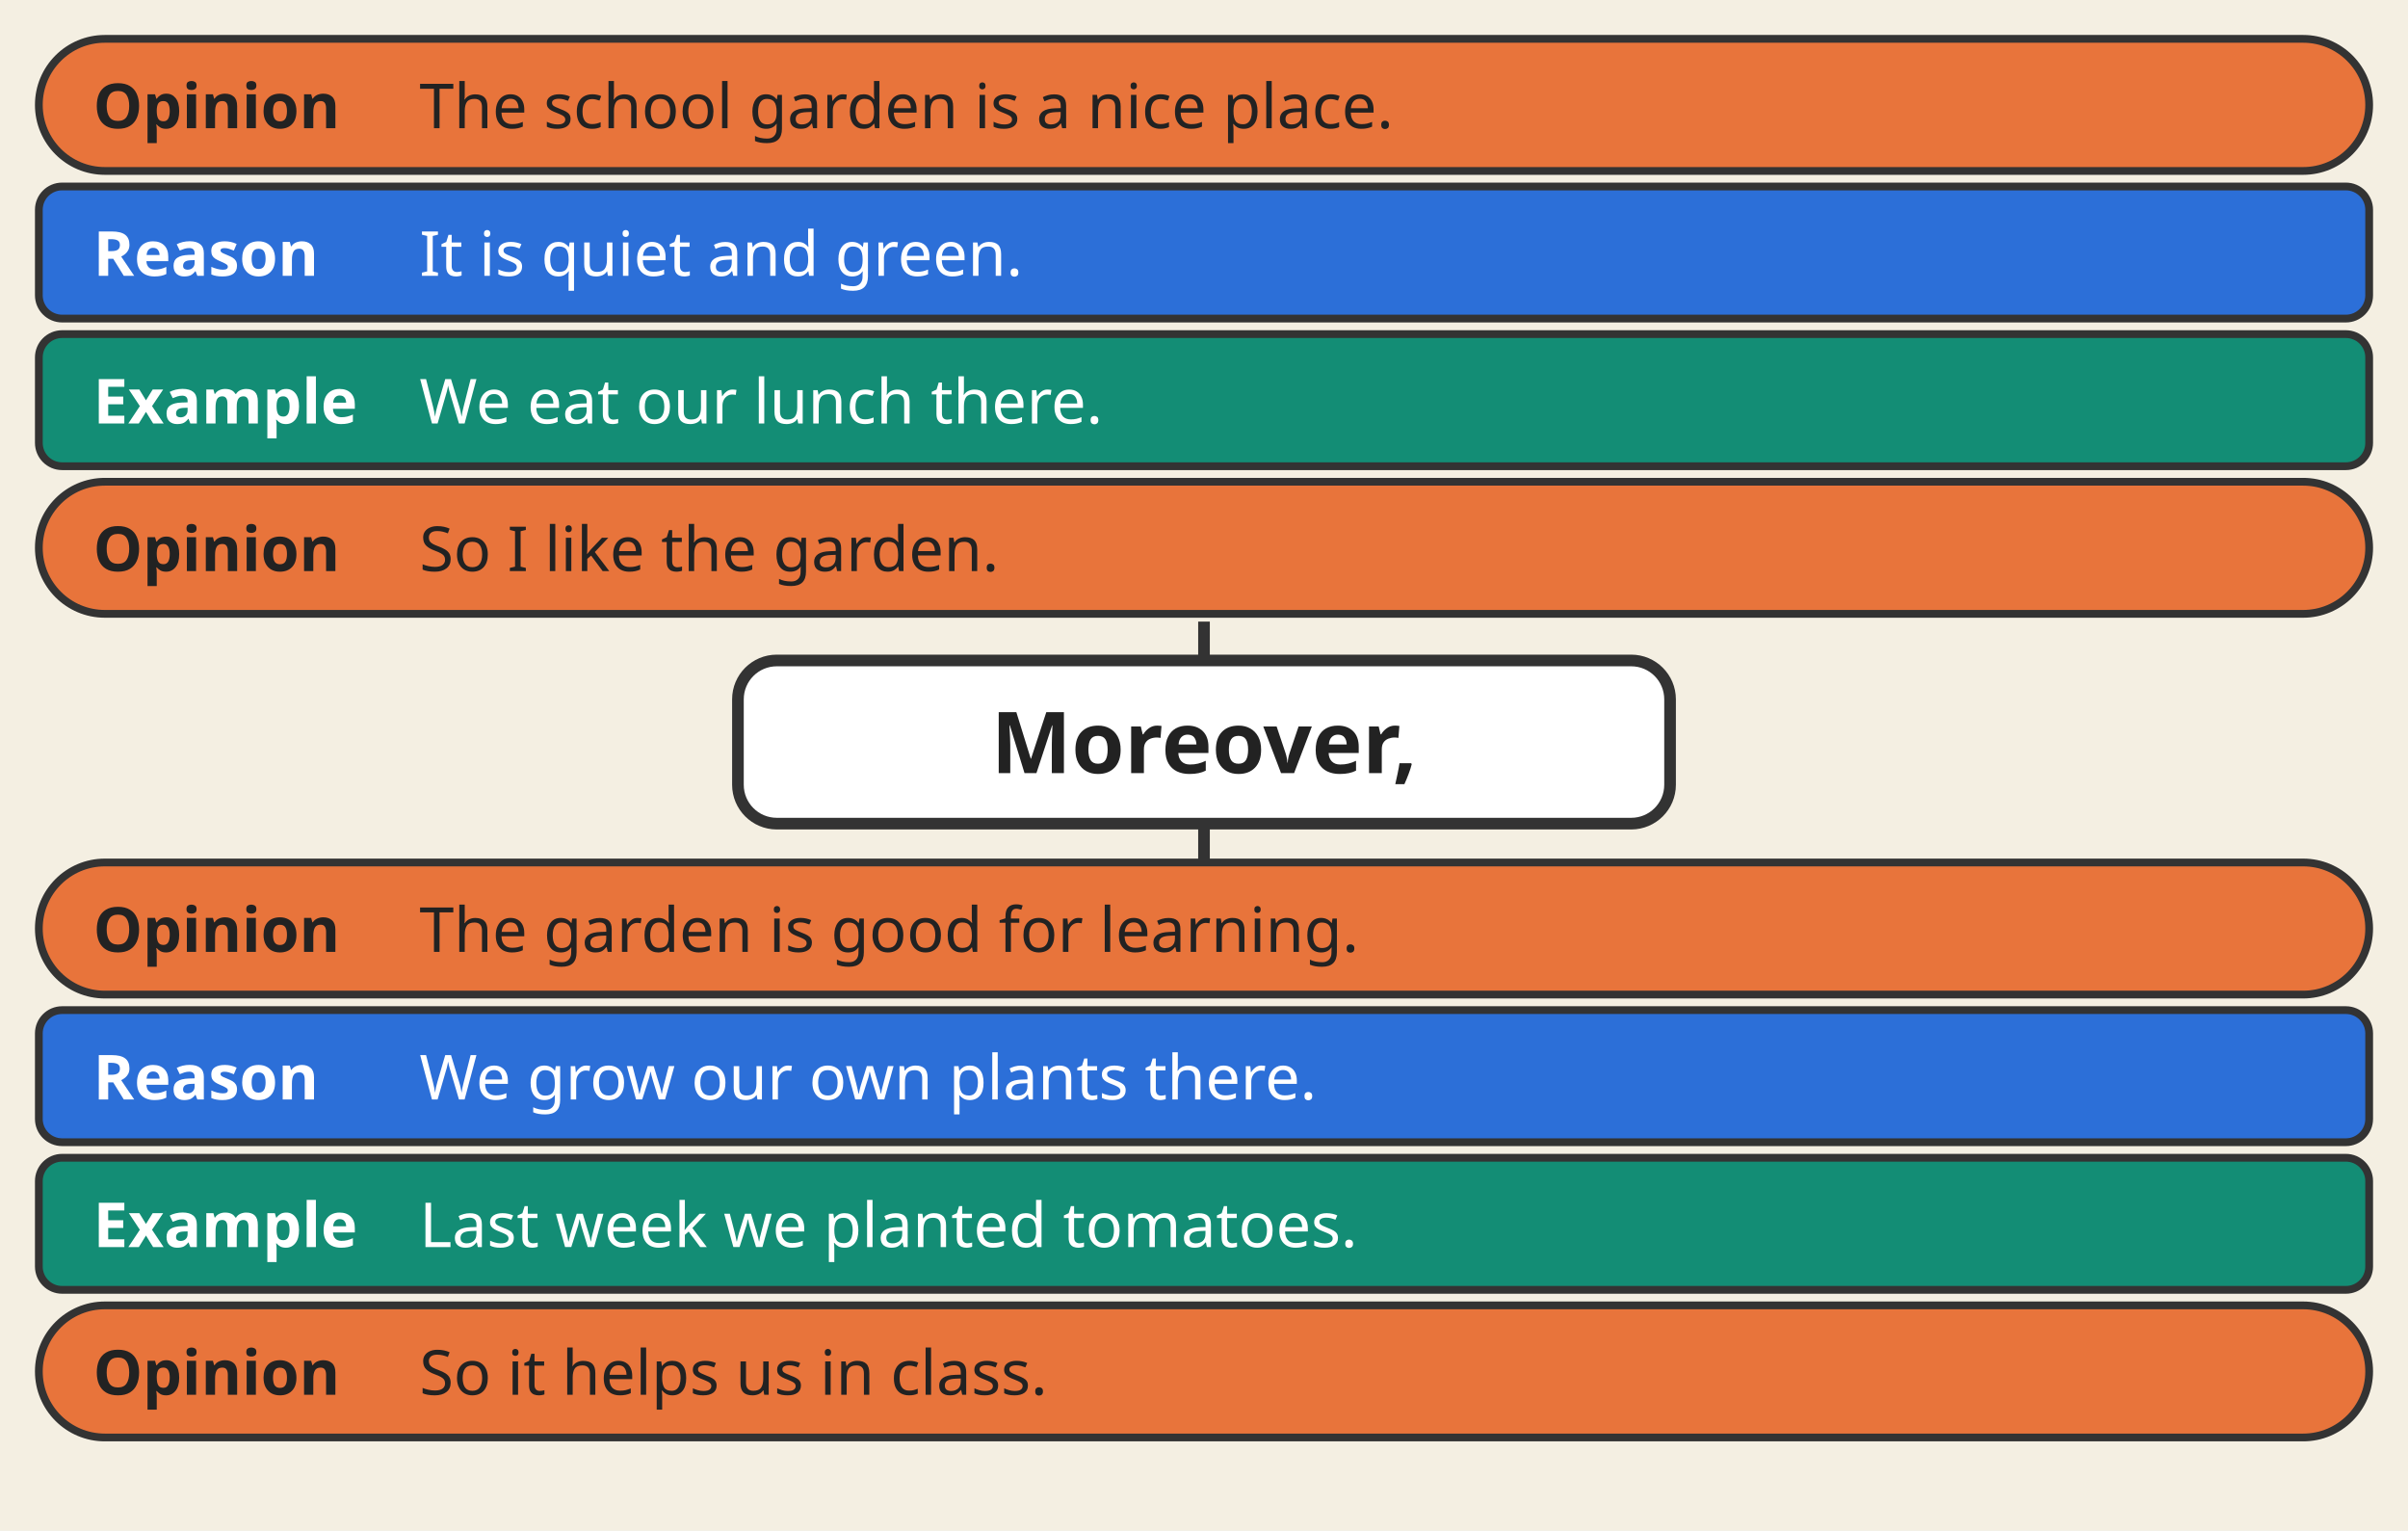
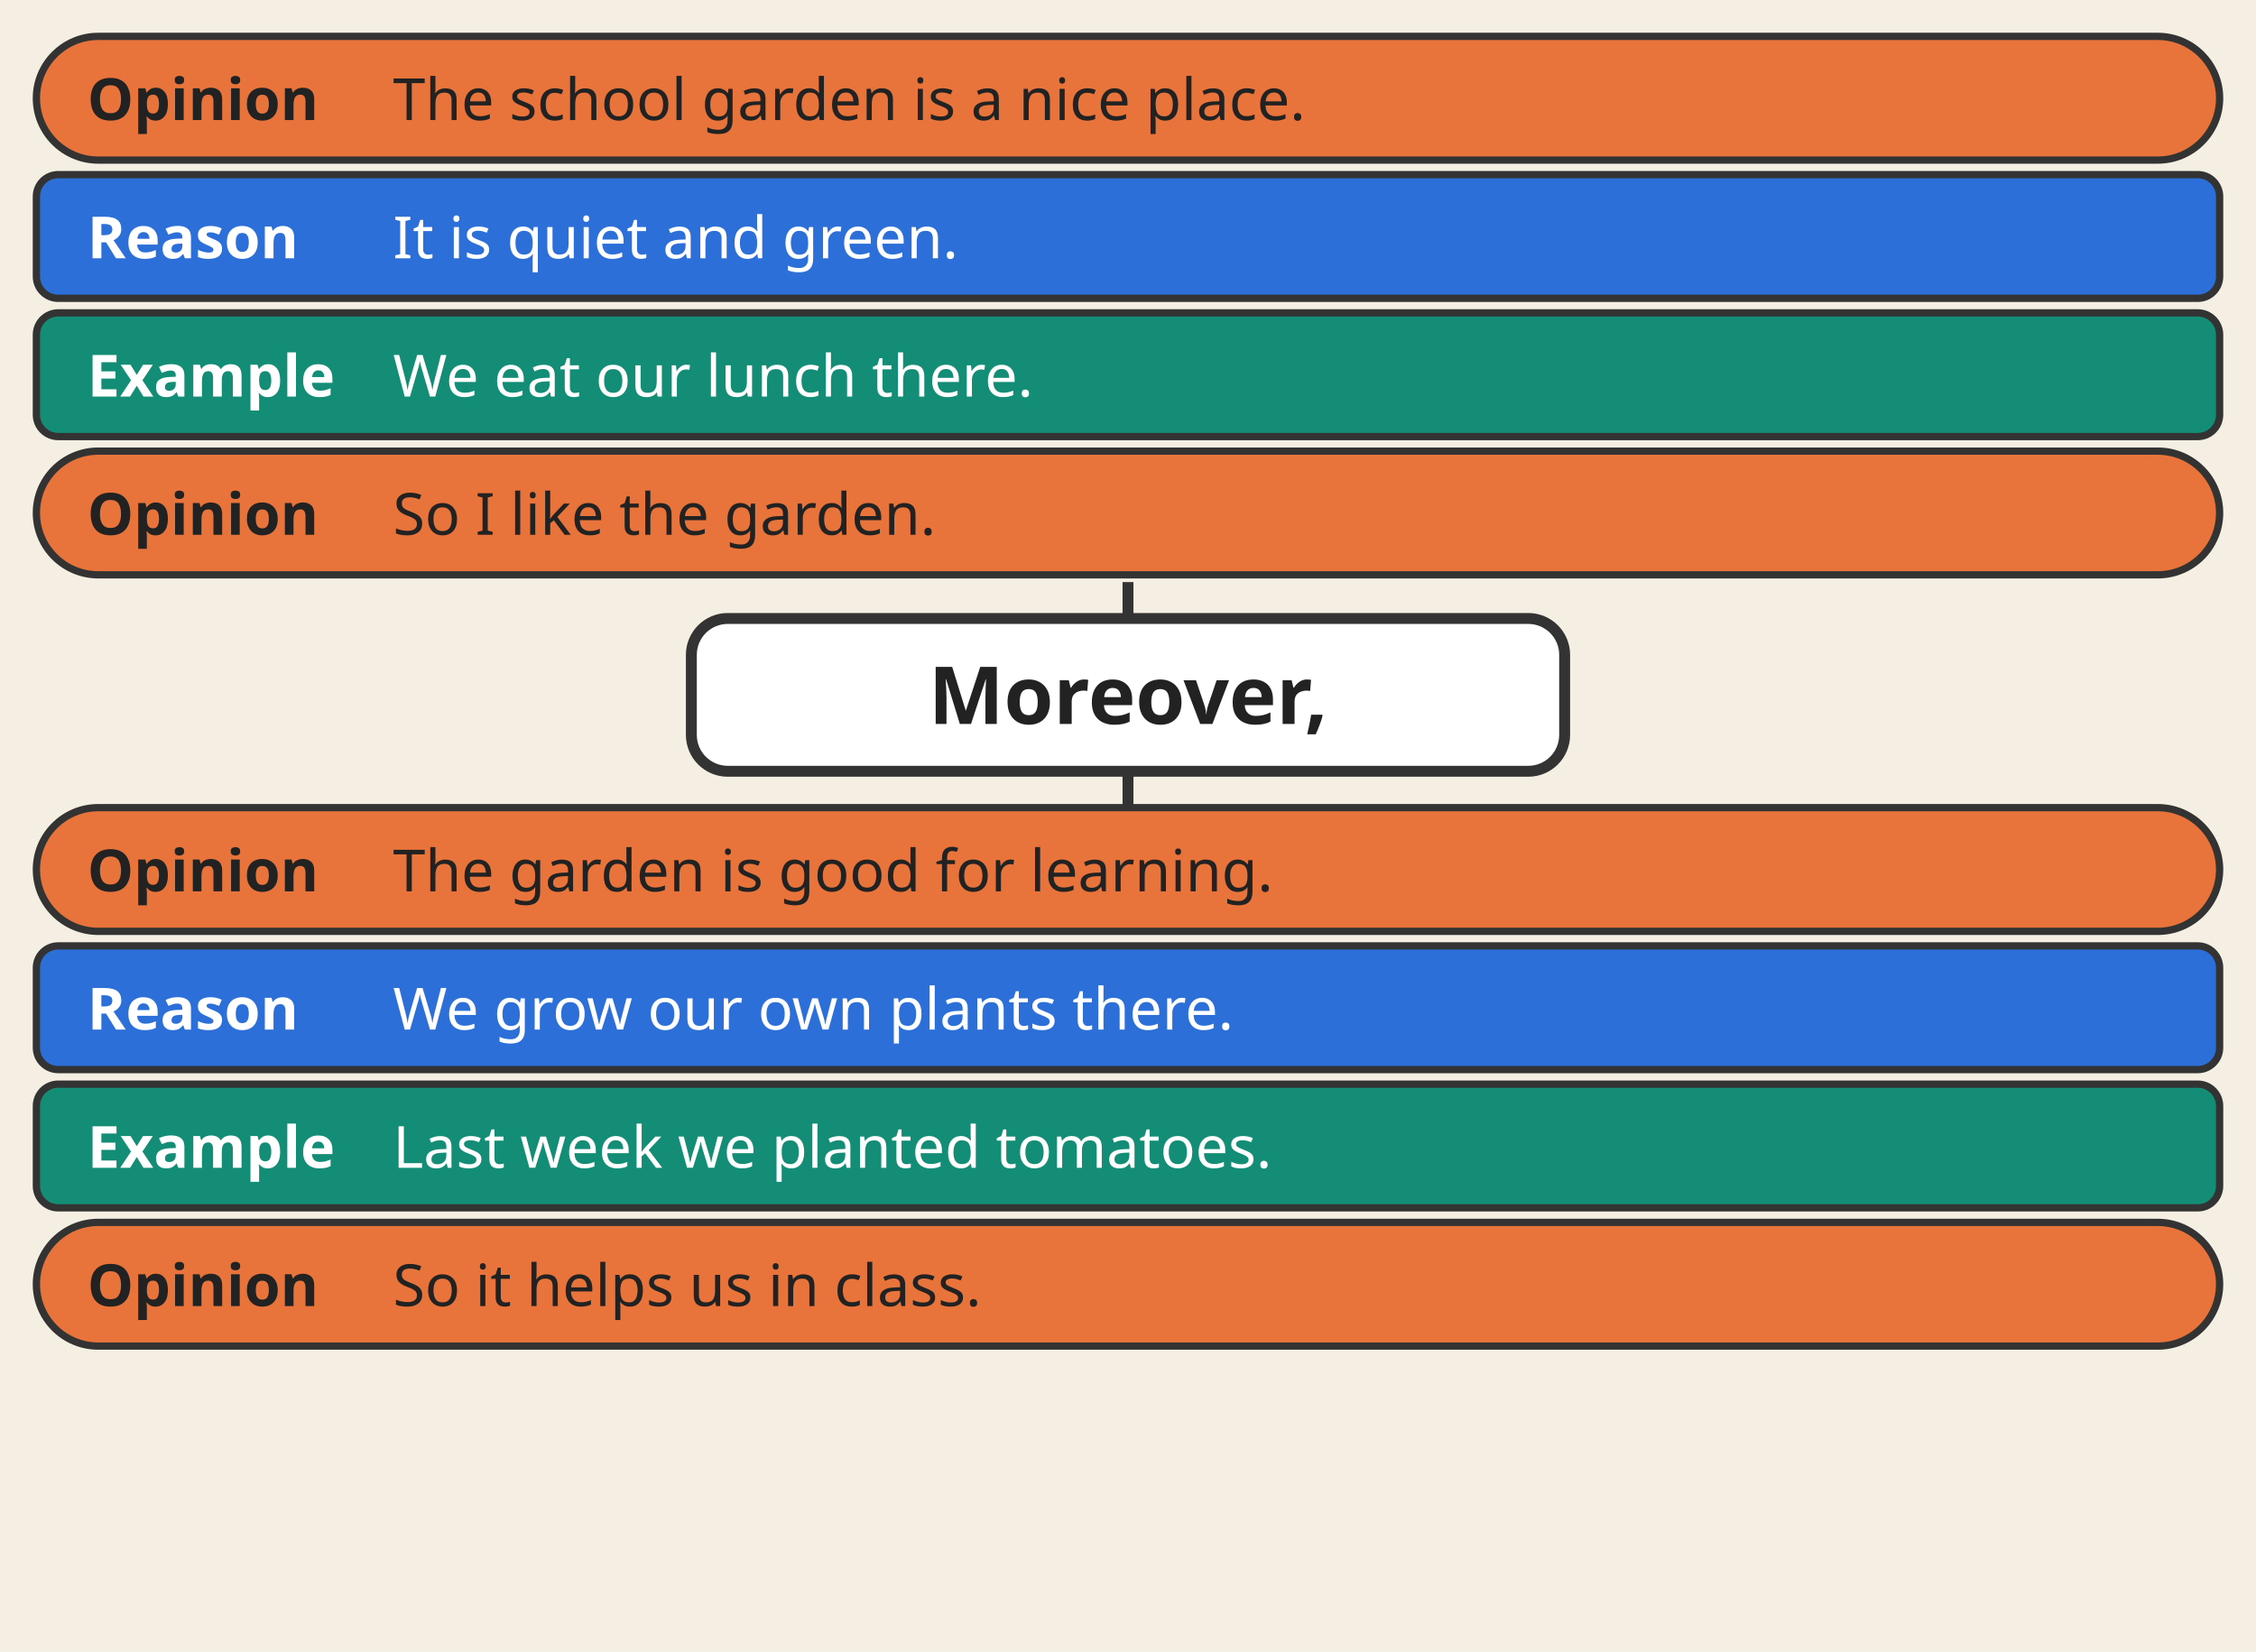
- <svg xmlns="http://www.w3.org/2000/svg" viewBox="0 0 620 394" role="img">
-   <rect width="620" height="394" fill="#f4efe2" />
+ <svg xmlns="http://www.w3.org/2000/svg" viewBox="0 0 620 454" role="img">
+   <rect width="620" height="454" fill="#f4efe2" />
  <rect x="10" y="10" width="600" height="34" rx="17" fill="#e8743b" stroke="#333" stroke-width="2" />
  <text x="24" y="33" font-family="sans-serif" font-size="16" font-weight="bold" fill="#222">Opinion</text>
  <text x="108" y="33" font-family="sans-serif" font-size="16" fill="#222">The school garden is a nice place.</text>
  <rect x="10" y="48" width="600" height="34" rx="6" fill="#2c6fd8" stroke="#333" stroke-width="2" />
  <text x="24" y="71" font-family="sans-serif" font-size="16" font-weight="bold" fill="#fff">Reason</text>
  <text x="108" y="71" font-family="sans-serif" font-size="16" fill="#fff">It is quiet and green.</text>
  <rect x="10" y="86" width="600" height="34" rx="6" fill="#138d75" stroke="#333" stroke-width="2" />
  <text x="24" y="109" font-family="sans-serif" font-size="16" font-weight="bold" fill="#fff">Example</text>
  <text x="108" y="109" font-family="sans-serif" font-size="16" fill="#fff">We eat our lunch there.</text>
  <rect x="10" y="124" width="600" height="34" rx="17" fill="#e8743b" stroke="#333" stroke-width="2" />
  <text x="24" y="147" font-family="sans-serif" font-size="16" font-weight="bold" fill="#222">Opinion</text>
  <text x="108" y="147" font-family="sans-serif" font-size="16" fill="#222">So I like the garden.</text>
  <line x1="310.0" y1="160" x2="310.0" y2="172" stroke="#333" stroke-width="3" />
  <rect x="190.0" y="170" width="240" height="42" rx="10" fill="#fff" stroke="#333" stroke-width="3" />
  <text x="310.0" y="199" text-anchor="middle" font-family="sans-serif" font-size="22" font-weight="bold" fill="#222">Moreover,</text>
  <line x1="310.0" y1="212" x2="310.0" y2="222" stroke="#333" stroke-width="3" />
  <rect x="10" y="222" width="600" height="34" rx="17" fill="#e8743b" stroke="#333" stroke-width="2" />
  <text x="24" y="245" font-family="sans-serif" font-size="16" font-weight="bold" fill="#222">Opinion</text>
  <text x="108" y="245" font-family="sans-serif" font-size="16" fill="#222">The garden is good for learning.</text>
  <rect x="10" y="260" width="600" height="34" rx="6" fill="#2c6fd8" stroke="#333" stroke-width="2" />
  <text x="24" y="283" font-family="sans-serif" font-size="16" font-weight="bold" fill="#fff">Reason</text>
  <text x="108" y="283" font-family="sans-serif" font-size="16" fill="#fff">We grow our own plants there.</text>
  <rect x="10" y="298" width="600" height="34" rx="6" fill="#138d75" stroke="#333" stroke-width="2" />
  <text x="24" y="321" font-family="sans-serif" font-size="16" font-weight="bold" fill="#fff">Example</text>
  <text x="108" y="321" font-family="sans-serif" font-size="16" fill="#fff">Last week we planted tomatoes.</text>
  <rect x="10" y="336" width="600" height="34" rx="17" fill="#e8743b" stroke="#333" stroke-width="2" />
  <text x="24" y="359" font-family="sans-serif" font-size="16" font-weight="bold" fill="#222">Opinion</text>
  <text x="108" y="359" font-family="sans-serif" font-size="16" fill="#222">So it helps us in class.</text>
</svg>
